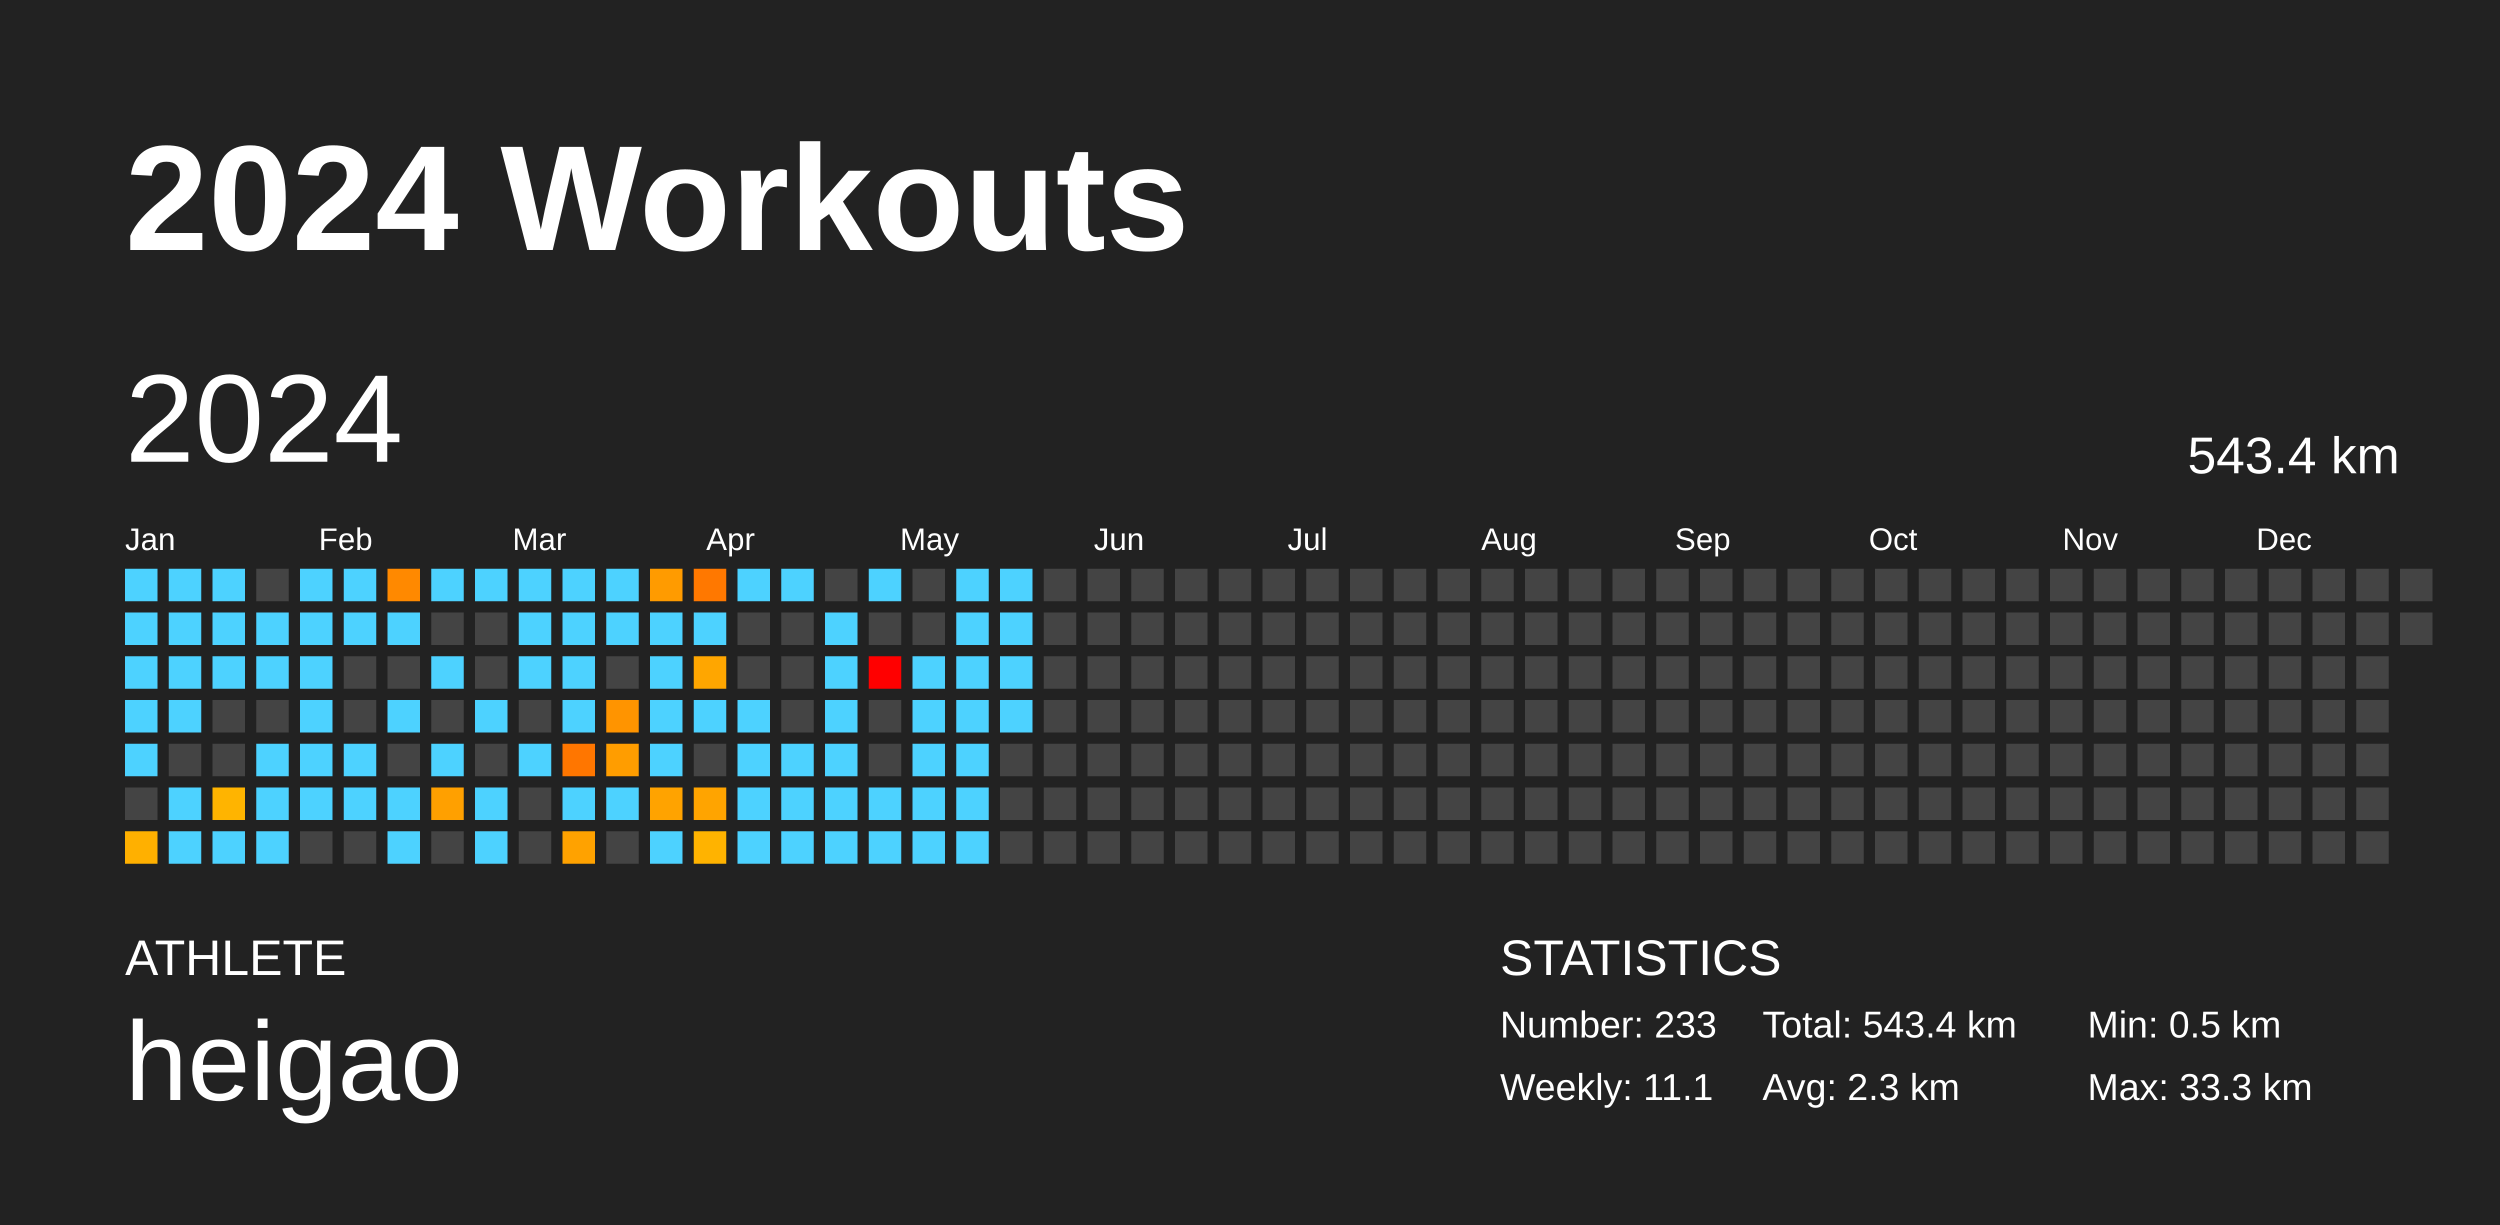
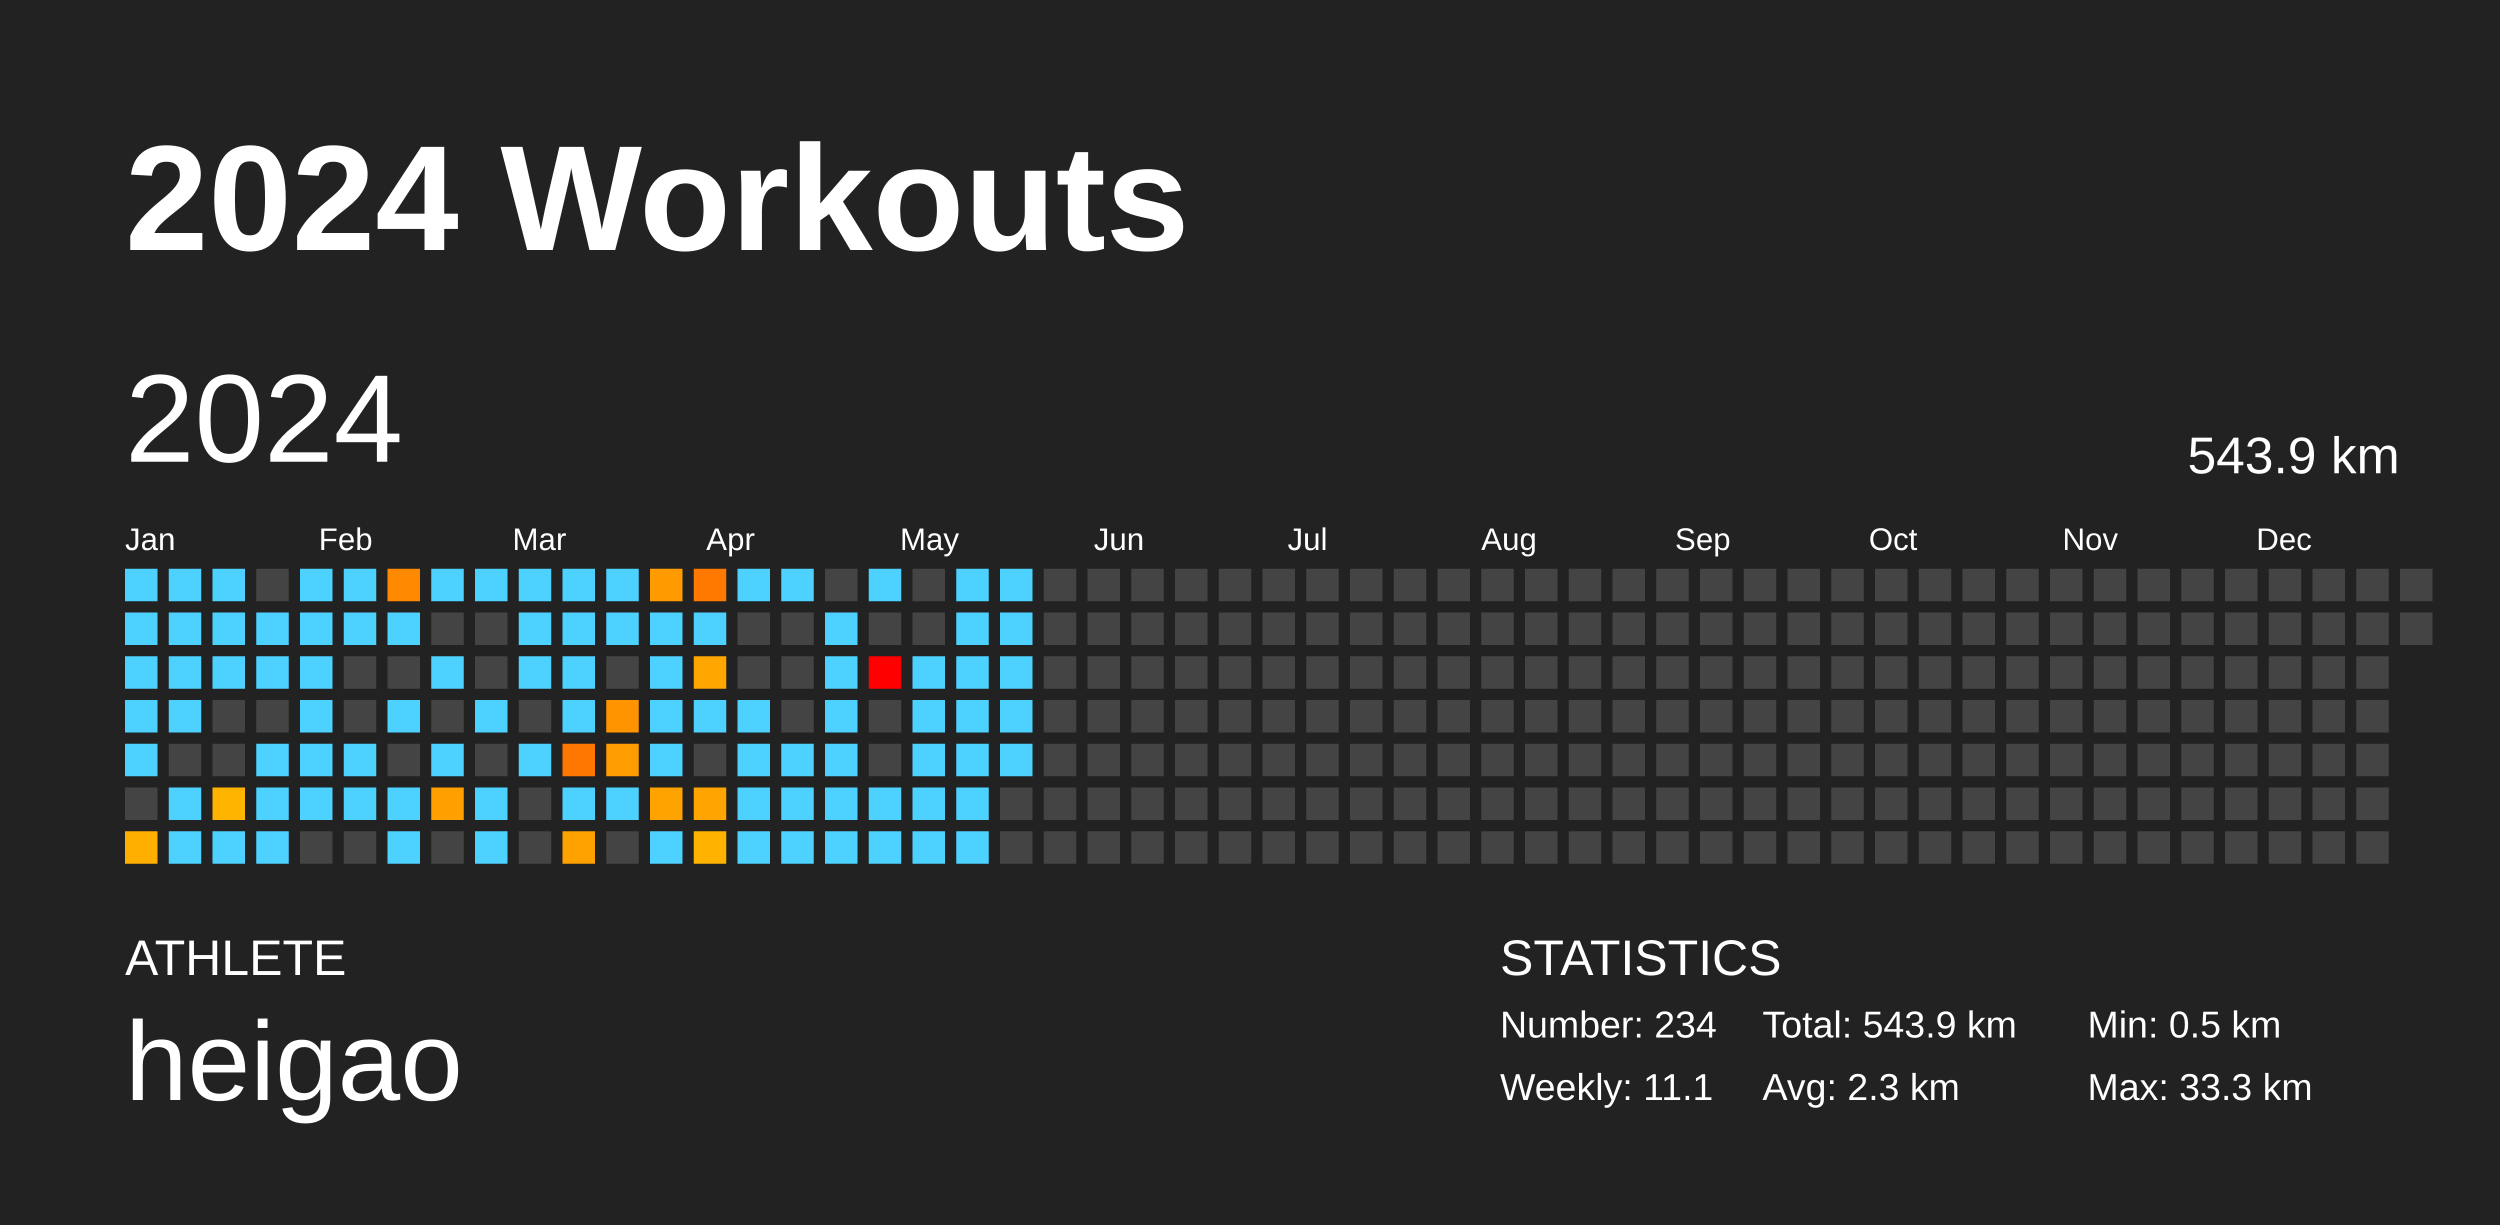
<svg xmlns="http://www.w3.org/2000/svg" baseProfile="full" height="98mm" version="1.1" viewBox="0,0,200,98" width="200mm">
  <defs />
  <rect fill="#222222" height="98" width="200" x="0" y="0" />
  <text fill="#FFFFFF" style="font-size:12px; font-family:Arial; font-weight:bold;" x="10" y="20">2024 Workouts</text>
  <text fill="#FFFFFF" style="font-size:4px; font-family:Arial" x="10" y="78">ATHLETE</text>
  <text fill="#FFFFFF" style="font-size:9px; font-family:Arial" x="10" y="88">heigao</text>
  <text fill="#FFFFFF" style="font-size:4px; font-family:Arial" x="120" y="78">STATISTICS</text>
-   <text fill="#FFFFFF" style="font-size:3px; font-family:Arial" x="120" y="83">Number: 233</text>
+   <text fill="#FFFFFF" style="font-size:3px; font-family:Arial" x="120" y="83">Number: 234</text>
  <text fill="#FFFFFF" style="font-size:3px; font-family:Arial" x="120" y="88">Weekly: 11.1</text>
-   <text fill="#FFFFFF" style="font-size:3px; font-family:Arial" x="141" y="83">Total: 543.4 km</text>
+   <text fill="#FFFFFF" style="font-size:3px; font-family:Arial" x="141" y="83">Total: 543.9 km</text>
  <text fill="#FFFFFF" style="font-size:3px; font-family:Arial" x="141" y="88">Avg: 2.3 km</text>
  <text fill="#FFFFFF" style="font-size:3px; font-family:Arial" x="167" y="83">Min: 0.5 km</text>
  <text fill="#FFFFFF" style="font-size:3px; font-family:Arial" x="167" y="88">Max: 33.3 km</text>
  <text dominant-baseline="hanging" fill="#FFFFFF" style="font-size:10.0px; font-family:Arial;" x="10" y="30">2024</text>
-   <text dominant-baseline="hanging" fill="#FFFFFF" style="font-size:4.125px; font-family:Arial;" x="175" y="35">543.4 km</text>
+   <text dominant-baseline="hanging" fill="#FFFFFF" style="font-size:4.125px; font-family:Arial;" x="175" y="35">543.9 km</text>
  <text fill="#FFFFFF" style="font-size:2.5px; font-family:Arial" x="10.0" y="44">Jan</text>
  <text fill="#FFFFFF" style="font-size:2.5px; font-family:Arial" x="25.5" y="44">Feb</text>
  <text fill="#FFFFFF" style="font-size:2.5px; font-family:Arial" x="41.0" y="44">Mar</text>
  <text fill="#FFFFFF" style="font-size:2.5px; font-family:Arial" x="56.5" y="44">Apr</text>
  <text fill="#FFFFFF" style="font-size:2.5px; font-family:Arial" x="72.0" y="44">May</text>
  <text fill="#FFFFFF" style="font-size:2.5px; font-family:Arial" x="87.5" y="44">Jun</text>
  <text fill="#FFFFFF" style="font-size:2.5px; font-family:Arial" x="103.0" y="44">Jul</text>
  <text fill="#FFFFFF" style="font-size:2.5px; font-family:Arial" x="118.5" y="44">Aug</text>
  <text fill="#FFFFFF" style="font-size:2.5px; font-family:Arial" x="134.0" y="44">Sep</text>
  <text fill="#FFFFFF" style="font-size:2.5px; font-family:Arial" x="149.5" y="44">Oct</text>
  <text fill="#FFFFFF" style="font-size:2.5px; font-family:Arial" x="165.0" y="44">Nov</text>
  <text fill="#FFFFFF" style="font-size:2.5px; font-family:Arial" x="180.5" y="44">Dec</text>
  <rect fill="#4dd2ff" height="2.6" width="2.6" x="10.0" y="45.5" />
  <rect fill="#4dd2ff" height="2.6" width="2.6" x="10.0" y="49.0" />
  <rect fill="#4dd2ff" height="2.6" width="2.6" x="10.0" y="52.5" />
  <rect fill="#4dd2ff" height="2.6" width="2.6" x="10.0" y="56.0" />
  <rect fill="#4dd2ff" height="2.6" width="2.6" x="10.0" y="59.5" />
  <rect fill="#444444" height="2.6" width="2.6" x="10.0" y="63.0" />
-   <rect fill="#ffb000" height="2.6" width="2.6" x="10.0" y="66.5" />
+   <rect fill="#ffaf00" height="2.6" width="2.6" x="10.0" y="66.5" />
  <rect fill="#4dd2ff" height="2.6" width="2.6" x="13.5" y="45.5" />
  <rect fill="#4dd2ff" height="2.6" width="2.6" x="13.5" y="49.0" />
  <rect fill="#4dd2ff" height="2.6" width="2.6" x="13.5" y="52.5" />
  <rect fill="#4dd2ff" height="2.6" width="2.6" x="13.5" y="56.0" />
  <rect fill="#444444" height="2.6" width="2.6" x="13.5" y="59.5" />
  <rect fill="#4dd2ff" height="2.6" width="2.6" x="13.5" y="63.0" />
  <rect fill="#4dd2ff" height="2.6" width="2.6" x="13.5" y="66.5" />
  <rect fill="#4dd2ff" height="2.6" width="2.6" x="17.0" y="45.5" />
  <rect fill="#4dd2ff" height="2.6" width="2.6" x="17.0" y="49.0" />
  <rect fill="#4dd2ff" height="2.6" width="2.6" x="17.0" y="52.5" />
  <rect fill="#444444" height="2.6" width="2.6" x="17.0" y="56.0" />
  <rect fill="#444444" height="2.6" width="2.6" x="17.0" y="59.5" />
  <rect fill="#ffb400" height="2.6" width="2.6" x="17.0" y="63.0" />
  <rect fill="#4dd2ff" height="2.6" width="2.6" x="17.0" y="66.5" />
  <rect fill="#444444" height="2.6" width="2.6" x="20.5" y="45.5" />
  <rect fill="#4dd2ff" height="2.6" width="2.6" x="20.5" y="49.0" />
  <rect fill="#4dd2ff" height="2.6" width="2.6" x="20.5" y="52.5" />
  <rect fill="#444444" height="2.6" width="2.6" x="20.5" y="56.0" />
  <rect fill="#4dd2ff" height="2.6" width="2.6" x="20.5" y="59.5" />
  <rect fill="#4dd2ff" height="2.6" width="2.6" x="20.5" y="63.0" />
  <rect fill="#4dd2ff" height="2.6" width="2.6" x="20.5" y="66.5" />
  <rect fill="#4dd2ff" height="2.6" width="2.6" x="24.0" y="45.5" />
  <rect fill="#4dd2ff" height="2.6" width="2.6" x="24.0" y="49.0" />
  <rect fill="#4dd2ff" height="2.6" width="2.6" x="24.0" y="52.5" />
  <rect fill="#4dd2ff" height="2.6" width="2.6" x="24.0" y="56.0" />
  <rect fill="#4dd2ff" height="2.6" width="2.6" x="24.0" y="59.5" />
  <rect fill="#4dd2ff" height="2.6" width="2.6" x="24.0" y="63.0" />
  <rect fill="#444444" height="2.6" width="2.6" x="24.0" y="66.5" />
  <rect fill="#4dd2ff" height="2.6" width="2.6" x="27.5" y="45.5" />
  <rect fill="#4dd2ff" height="2.6" width="2.6" x="27.5" y="49.0" />
  <rect fill="#444444" height="2.6" width="2.6" x="27.5" y="52.5" />
  <rect fill="#444444" height="2.6" width="2.6" x="27.5" y="56.0" />
  <rect fill="#4dd2ff" height="2.6" width="2.6" x="27.5" y="59.5" />
  <rect fill="#4dd2ff" height="2.6" width="2.6" x="27.5" y="63.0" />
  <rect fill="#444444" height="2.6" width="2.6" x="27.5" y="66.5" />
  <rect fill="#ff8900" height="2.6" width="2.6" x="31.0" y="45.5" />
  <rect fill="#4dd2ff" height="2.6" width="2.6" x="31.0" y="49.0" />
  <rect fill="#444444" height="2.6" width="2.6" x="31.0" y="52.5" />
  <rect fill="#4dd2ff" height="2.6" width="2.6" x="31.0" y="56.0" />
  <rect fill="#444444" height="2.6" width="2.6" x="31.0" y="59.5" />
  <rect fill="#4dd2ff" height="2.6" width="2.6" x="31.0" y="63.0" />
  <rect fill="#4dd2ff" height="2.6" width="2.6" x="31.0" y="66.5" />
  <rect fill="#4dd2ff" height="2.6" width="2.6" x="34.5" y="45.5" />
  <rect fill="#444444" height="2.6" width="2.6" x="34.5" y="49.0" />
  <rect fill="#4dd2ff" height="2.6" width="2.6" x="34.5" y="52.5" />
  <rect fill="#444444" height="2.6" width="2.6" x="34.5" y="56.0" />
  <rect fill="#4dd2ff" height="2.6" width="2.6" x="34.5" y="59.5" />
  <rect fill="#ffa000" height="2.6" width="2.6" x="34.5" y="63.0" />
  <rect fill="#444444" height="2.6" width="2.6" x="34.5" y="66.5" />
  <rect fill="#4dd2ff" height="2.6" width="2.6" x="38.0" y="45.5" />
  <rect fill="#444444" height="2.6" width="2.6" x="38.0" y="49.0" />
  <rect fill="#444444" height="2.6" width="2.6" x="38.0" y="52.5" />
  <rect fill="#4dd2ff" height="2.6" width="2.6" x="38.0" y="56.0" />
  <rect fill="#444444" height="2.6" width="2.6" x="38.0" y="59.5" />
  <rect fill="#4dd2ff" height="2.6" width="2.6" x="38.0" y="63.0" />
  <rect fill="#4dd2ff" height="2.6" width="2.6" x="38.0" y="66.5" />
  <rect fill="#4dd2ff" height="2.6" width="2.6" x="41.5" y="45.5" />
  <rect fill="#4dd2ff" height="2.6" width="2.6" x="41.5" y="49.0" />
  <rect fill="#4dd2ff" height="2.6" width="2.6" x="41.5" y="52.5" />
  <rect fill="#444444" height="2.6" width="2.6" x="41.5" y="56.0" />
  <rect fill="#4dd2ff" height="2.6" width="2.6" x="41.5" y="59.5" />
  <rect fill="#444444" height="2.6" width="2.6" x="41.5" y="63.0" />
  <rect fill="#444444" height="2.6" width="2.6" x="41.5" y="66.5" />
  <rect fill="#4dd2ff" height="2.6" width="2.6" x="45.0" y="45.5" />
  <rect fill="#4dd2ff" height="2.6" width="2.6" x="45.0" y="49.0" />
  <rect fill="#4dd2ff" height="2.6" width="2.6" x="45.0" y="52.5" />
  <rect fill="#4dd2ff" height="2.6" width="2.6" x="45.0" y="56.0" />
  <rect fill="#ff7600" height="2.6" width="2.6" x="45.0" y="59.5" />
  <rect fill="#4dd2ff" height="2.6" width="2.6" x="45.0" y="63.0" />
  <rect fill="#ffa200" height="2.6" width="2.6" x="45.0" y="66.5" />
  <rect fill="#4dd2ff" height="2.6" width="2.6" x="48.5" y="45.5" />
  <rect fill="#4dd2ff" height="2.6" width="2.6" x="48.5" y="49.0" />
  <rect fill="#444444" height="2.6" width="2.6" x="48.5" y="52.5" />
  <rect fill="#ff9400" height="2.6" width="2.6" x="48.5" y="56.0" />
-   <rect fill="#ff9d00" height="2.6" width="2.6" x="48.5" y="59.5" />
+   <rect fill="#ff9c00" height="2.6" width="2.6" x="48.5" y="59.5" />
  <rect fill="#4dd2ff" height="2.6" width="2.6" x="48.5" y="63.0" />
  <rect fill="#444444" height="2.6" width="2.6" x="48.5" y="66.5" />
  <rect fill="#ff9b00" height="2.6" width="2.6" x="52.0" y="45.5" />
  <rect fill="#4dd2ff" height="2.6" width="2.6" x="52.0" y="49.0" />
  <rect fill="#4dd2ff" height="2.6" width="2.6" x="52.0" y="52.5" />
  <rect fill="#4dd2ff" height="2.6" width="2.6" x="52.0" y="56.0" />
  <rect fill="#4dd2ff" height="2.6" width="2.6" x="52.0" y="59.5" />
  <rect fill="#ffa300" height="2.6" width="2.6" x="52.0" y="63.0" />
  <rect fill="#4dd2ff" height="2.6" width="2.6" x="52.0" y="66.5" />
  <rect fill="#ff7800" height="2.6" width="2.6" x="55.5" y="45.5" />
  <rect fill="#4dd2ff" height="2.6" width="2.6" x="55.5" y="49.0" />
  <rect fill="#ffa600" height="2.6" width="2.6" x="55.5" y="52.5" />
  <rect fill="#4dd2ff" height="2.6" width="2.6" x="55.5" y="56.0" />
  <rect fill="#444444" height="2.6" width="2.6" x="55.5" y="59.5" />
  <rect fill="#ffa400" height="2.6" width="2.6" x="55.5" y="63.0" />
  <rect fill="#ffb300" height="2.6" width="2.6" x="55.5" y="66.5" />
  <rect fill="#4dd2ff" height="2.6" width="2.6" x="59.0" y="45.5" />
  <rect fill="#444444" height="2.6" width="2.6" x="59.0" y="49.0" />
  <rect fill="#444444" height="2.6" width="2.6" x="59.0" y="52.5" />
  <rect fill="#4dd2ff" height="2.6" width="2.6" x="59.0" y="56.0" />
  <rect fill="#4dd2ff" height="2.6" width="2.6" x="59.0" y="59.5" />
  <rect fill="#4dd2ff" height="2.6" width="2.6" x="59.0" y="63.0" />
  <rect fill="#4dd2ff" height="2.6" width="2.6" x="59.0" y="66.5" />
  <rect fill="#4dd2ff" height="2.6" width="2.6" x="62.5" y="45.5" />
  <rect fill="#444444" height="2.6" width="2.6" x="62.5" y="49.0" />
  <rect fill="#444444" height="2.6" width="2.6" x="62.5" y="52.5" />
  <rect fill="#444444" height="2.6" width="2.6" x="62.5" y="56.0" />
  <rect fill="#4dd2ff" height="2.6" width="2.6" x="62.5" y="59.5" />
  <rect fill="#4dd2ff" height="2.6" width="2.6" x="62.5" y="63.0" />
  <rect fill="#4dd2ff" height="2.6" width="2.6" x="62.5" y="66.5" />
  <rect fill="#444444" height="2.6" width="2.6" x="66.0" y="45.5" />
  <rect fill="#4dd2ff" height="2.6" width="2.6" x="66.0" y="49.0" />
  <rect fill="#4dd2ff" height="2.6" width="2.6" x="66.0" y="52.5" />
  <rect fill="#4dd2ff" height="2.6" width="2.6" x="66.0" y="56.0" />
  <rect fill="#4dd2ff" height="2.6" width="2.6" x="66.0" y="59.5" />
  <rect fill="#4dd2ff" height="2.6" width="2.6" x="66.0" y="63.0" />
  <rect fill="#4dd2ff" height="2.6" width="2.6" x="66.0" y="66.5" />
  <rect fill="#4dd2ff" height="2.6" width="2.6" x="69.5" y="45.5" />
  <rect fill="#444444" height="2.6" width="2.6" x="69.5" y="49.0" />
  <rect fill="red" height="2.6" width="2.6" x="69.5" y="52.5" />
  <rect fill="#444444" height="2.6" width="2.6" x="69.5" y="56.0" />
  <rect fill="#444444" height="2.6" width="2.6" x="69.5" y="59.5" />
  <rect fill="#4dd2ff" height="2.6" width="2.6" x="69.5" y="63.0" />
  <rect fill="#4dd2ff" height="2.6" width="2.6" x="69.5" y="66.5" />
  <rect fill="#444444" height="2.6" width="2.6" x="73.0" y="45.5" />
  <rect fill="#444444" height="2.6" width="2.6" x="73.0" y="49.0" />
  <rect fill="#4dd2ff" height="2.6" width="2.6" x="73.0" y="52.5" />
  <rect fill="#4dd2ff" height="2.6" width="2.6" x="73.0" y="56.0" />
  <rect fill="#4dd2ff" height="2.6" width="2.6" x="73.0" y="59.5" />
  <rect fill="#4dd2ff" height="2.6" width="2.6" x="73.0" y="63.0" />
  <rect fill="#4dd2ff" height="2.6" width="2.6" x="73.0" y="66.5" />
  <rect fill="#4dd2ff" height="2.6" width="2.6" x="76.5" y="45.5" />
  <rect fill="#4dd2ff" height="2.6" width="2.6" x="76.5" y="49.0" />
  <rect fill="#4dd2ff" height="2.6" width="2.6" x="76.5" y="52.5" />
  <rect fill="#4dd2ff" height="2.6" width="2.6" x="76.5" y="56.0" />
  <rect fill="#4dd2ff" height="2.6" width="2.6" x="76.5" y="59.5" />
  <rect fill="#4dd2ff" height="2.6" width="2.6" x="76.5" y="63.0" />
  <rect fill="#4dd2ff" height="2.6" width="2.6" x="76.5" y="66.5" />
  <rect fill="#4dd2ff" height="2.6" width="2.6" x="80.0" y="45.5" />
  <rect fill="#4dd2ff" height="2.6" width="2.6" x="80.0" y="49.0" />
  <rect fill="#4dd2ff" height="2.6" width="2.6" x="80.0" y="52.5" />
  <rect fill="#4dd2ff" height="2.6" width="2.6" x="80.0" y="56.0" />
-   <rect fill="#444444" height="2.6" width="2.6" x="80.0" y="59.5" />
+   <rect fill="#4dd2ff" height="2.6" width="2.6" x="80.0" y="59.5" />
  <rect fill="#444444" height="2.6" width="2.6" x="80.0" y="63.0" />
  <rect fill="#444444" height="2.6" width="2.6" x="80.0" y="66.5" />
  <rect fill="#444444" height="2.6" width="2.6" x="83.5" y="45.5" />
  <rect fill="#444444" height="2.6" width="2.6" x="83.5" y="49.0" />
  <rect fill="#444444" height="2.6" width="2.6" x="83.5" y="52.5" />
  <rect fill="#444444" height="2.6" width="2.6" x="83.5" y="56.0" />
  <rect fill="#444444" height="2.6" width="2.6" x="83.5" y="59.5" />
  <rect fill="#444444" height="2.6" width="2.6" x="83.5" y="63.0" />
  <rect fill="#444444" height="2.6" width="2.6" x="83.5" y="66.5" />
  <rect fill="#444444" height="2.6" width="2.6" x="87.0" y="45.5" />
  <rect fill="#444444" height="2.6" width="2.6" x="87.0" y="49.0" />
  <rect fill="#444444" height="2.6" width="2.6" x="87.0" y="52.5" />
  <rect fill="#444444" height="2.6" width="2.6" x="87.0" y="56.0" />
  <rect fill="#444444" height="2.6" width="2.6" x="87.0" y="59.5" />
  <rect fill="#444444" height="2.6" width="2.6" x="87.0" y="63.0" />
  <rect fill="#444444" height="2.6" width="2.6" x="87.0" y="66.5" />
  <rect fill="#444444" height="2.6" width="2.6" x="90.5" y="45.5" />
  <rect fill="#444444" height="2.6" width="2.6" x="90.5" y="49.0" />
  <rect fill="#444444" height="2.6" width="2.6" x="90.5" y="52.5" />
  <rect fill="#444444" height="2.6" width="2.6" x="90.5" y="56.0" />
  <rect fill="#444444" height="2.6" width="2.6" x="90.5" y="59.5" />
  <rect fill="#444444" height="2.6" width="2.6" x="90.5" y="63.0" />
  <rect fill="#444444" height="2.6" width="2.6" x="90.5" y="66.5" />
  <rect fill="#444444" height="2.6" width="2.6" x="94.0" y="45.5" />
  <rect fill="#444444" height="2.6" width="2.6" x="94.0" y="49.0" />
  <rect fill="#444444" height="2.6" width="2.6" x="94.0" y="52.5" />
  <rect fill="#444444" height="2.6" width="2.6" x="94.0" y="56.0" />
  <rect fill="#444444" height="2.6" width="2.6" x="94.0" y="59.5" />
  <rect fill="#444444" height="2.6" width="2.6" x="94.0" y="63.0" />
  <rect fill="#444444" height="2.6" width="2.6" x="94.0" y="66.5" />
  <rect fill="#444444" height="2.6" width="2.6" x="97.5" y="45.5" />
  <rect fill="#444444" height="2.6" width="2.6" x="97.5" y="49.0" />
  <rect fill="#444444" height="2.6" width="2.6" x="97.5" y="52.5" />
  <rect fill="#444444" height="2.6" width="2.6" x="97.5" y="56.0" />
  <rect fill="#444444" height="2.6" width="2.6" x="97.5" y="59.5" />
  <rect fill="#444444" height="2.6" width="2.6" x="97.5" y="63.0" />
  <rect fill="#444444" height="2.6" width="2.6" x="97.5" y="66.5" />
  <rect fill="#444444" height="2.6" width="2.6" x="101.0" y="45.5" />
  <rect fill="#444444" height="2.6" width="2.6" x="101.0" y="49.0" />
  <rect fill="#444444" height="2.6" width="2.6" x="101.0" y="52.5" />
  <rect fill="#444444" height="2.6" width="2.6" x="101.0" y="56.0" />
  <rect fill="#444444" height="2.6" width="2.6" x="101.0" y="59.5" />
  <rect fill="#444444" height="2.6" width="2.6" x="101.0" y="63.0" />
  <rect fill="#444444" height="2.6" width="2.6" x="101.0" y="66.5" />
  <rect fill="#444444" height="2.6" width="2.6" x="104.5" y="45.5" />
  <rect fill="#444444" height="2.6" width="2.6" x="104.5" y="49.0" />
  <rect fill="#444444" height="2.6" width="2.6" x="104.5" y="52.5" />
  <rect fill="#444444" height="2.6" width="2.6" x="104.5" y="56.0" />
  <rect fill="#444444" height="2.6" width="2.6" x="104.5" y="59.5" />
  <rect fill="#444444" height="2.6" width="2.6" x="104.5" y="63.0" />
  <rect fill="#444444" height="2.6" width="2.6" x="104.5" y="66.5" />
  <rect fill="#444444" height="2.6" width="2.6" x="108.0" y="45.5" />
  <rect fill="#444444" height="2.6" width="2.6" x="108.0" y="49.0" />
  <rect fill="#444444" height="2.6" width="2.6" x="108.0" y="52.5" />
  <rect fill="#444444" height="2.6" width="2.6" x="108.0" y="56.0" />
  <rect fill="#444444" height="2.6" width="2.6" x="108.0" y="59.5" />
  <rect fill="#444444" height="2.6" width="2.6" x="108.0" y="63.0" />
  <rect fill="#444444" height="2.6" width="2.6" x="108.0" y="66.5" />
  <rect fill="#444444" height="2.6" width="2.6" x="111.5" y="45.5" />
  <rect fill="#444444" height="2.6" width="2.6" x="111.5" y="49.0" />
  <rect fill="#444444" height="2.6" width="2.6" x="111.5" y="52.5" />
  <rect fill="#444444" height="2.6" width="2.6" x="111.5" y="56.0" />
  <rect fill="#444444" height="2.6" width="2.6" x="111.5" y="59.5" />
  <rect fill="#444444" height="2.6" width="2.6" x="111.5" y="63.0" />
  <rect fill="#444444" height="2.6" width="2.6" x="111.5" y="66.5" />
  <rect fill="#444444" height="2.6" width="2.6" x="115.0" y="45.5" />
  <rect fill="#444444" height="2.6" width="2.6" x="115.0" y="49.0" />
  <rect fill="#444444" height="2.6" width="2.6" x="115.0" y="52.5" />
  <rect fill="#444444" height="2.6" width="2.6" x="115.0" y="56.0" />
  <rect fill="#444444" height="2.6" width="2.6" x="115.0" y="59.5" />
  <rect fill="#444444" height="2.6" width="2.6" x="115.0" y="63.0" />
  <rect fill="#444444" height="2.6" width="2.6" x="115.0" y="66.5" />
  <rect fill="#444444" height="2.6" width="2.6" x="118.5" y="45.5" />
  <rect fill="#444444" height="2.6" width="2.6" x="118.5" y="49.0" />
  <rect fill="#444444" height="2.6" width="2.6" x="118.5" y="52.5" />
  <rect fill="#444444" height="2.6" width="2.6" x="118.5" y="56.0" />
  <rect fill="#444444" height="2.6" width="2.6" x="118.5" y="59.5" />
  <rect fill="#444444" height="2.6" width="2.6" x="118.5" y="63.0" />
  <rect fill="#444444" height="2.6" width="2.6" x="118.5" y="66.5" />
  <rect fill="#444444" height="2.6" width="2.6" x="122.0" y="45.5" />
  <rect fill="#444444" height="2.6" width="2.6" x="122.0" y="49.0" />
  <rect fill="#444444" height="2.6" width="2.6" x="122.0" y="52.5" />
  <rect fill="#444444" height="2.6" width="2.6" x="122.0" y="56.0" />
  <rect fill="#444444" height="2.6" width="2.6" x="122.0" y="59.5" />
  <rect fill="#444444" height="2.6" width="2.6" x="122.0" y="63.0" />
  <rect fill="#444444" height="2.6" width="2.6" x="122.0" y="66.5" />
  <rect fill="#444444" height="2.6" width="2.6" x="125.5" y="45.5" />
  <rect fill="#444444" height="2.6" width="2.6" x="125.5" y="49.0" />
  <rect fill="#444444" height="2.6" width="2.6" x="125.5" y="52.5" />
  <rect fill="#444444" height="2.6" width="2.6" x="125.5" y="56.0" />
  <rect fill="#444444" height="2.6" width="2.6" x="125.5" y="59.5" />
  <rect fill="#444444" height="2.6" width="2.6" x="125.5" y="63.0" />
  <rect fill="#444444" height="2.6" width="2.6" x="125.5" y="66.5" />
  <rect fill="#444444" height="2.6" width="2.6" x="129.0" y="45.5" />
  <rect fill="#444444" height="2.6" width="2.6" x="129.0" y="49.0" />
  <rect fill="#444444" height="2.6" width="2.6" x="129.0" y="52.5" />
  <rect fill="#444444" height="2.6" width="2.6" x="129.0" y="56.0" />
  <rect fill="#444444" height="2.6" width="2.6" x="129.0" y="59.5" />
  <rect fill="#444444" height="2.6" width="2.6" x="129.0" y="63.0" />
  <rect fill="#444444" height="2.6" width="2.6" x="129.0" y="66.5" />
  <rect fill="#444444" height="2.6" width="2.6" x="132.5" y="45.5" />
  <rect fill="#444444" height="2.6" width="2.6" x="132.5" y="49.0" />
  <rect fill="#444444" height="2.6" width="2.6" x="132.5" y="52.5" />
  <rect fill="#444444" height="2.6" width="2.6" x="132.5" y="56.0" />
  <rect fill="#444444" height="2.6" width="2.6" x="132.5" y="59.5" />
  <rect fill="#444444" height="2.6" width="2.6" x="132.5" y="63.0" />
  <rect fill="#444444" height="2.6" width="2.6" x="132.5" y="66.5" />
  <rect fill="#444444" height="2.6" width="2.6" x="136.0" y="45.5" />
  <rect fill="#444444" height="2.6" width="2.6" x="136.0" y="49.0" />
  <rect fill="#444444" height="2.6" width="2.6" x="136.0" y="52.5" />
  <rect fill="#444444" height="2.6" width="2.6" x="136.0" y="56.0" />
  <rect fill="#444444" height="2.6" width="2.6" x="136.0" y="59.5" />
  <rect fill="#444444" height="2.6" width="2.6" x="136.0" y="63.0" />
  <rect fill="#444444" height="2.6" width="2.6" x="136.0" y="66.5" />
  <rect fill="#444444" height="2.6" width="2.6" x="139.5" y="45.5" />
  <rect fill="#444444" height="2.6" width="2.6" x="139.5" y="49.0" />
  <rect fill="#444444" height="2.6" width="2.6" x="139.5" y="52.5" />
  <rect fill="#444444" height="2.6" width="2.6" x="139.5" y="56.0" />
  <rect fill="#444444" height="2.6" width="2.6" x="139.5" y="59.5" />
  <rect fill="#444444" height="2.6" width="2.6" x="139.5" y="63.0" />
  <rect fill="#444444" height="2.6" width="2.6" x="139.5" y="66.5" />
  <rect fill="#444444" height="2.6" width="2.6" x="143.0" y="45.5" />
  <rect fill="#444444" height="2.6" width="2.6" x="143.0" y="49.0" />
  <rect fill="#444444" height="2.6" width="2.6" x="143.0" y="52.5" />
  <rect fill="#444444" height="2.6" width="2.6" x="143.0" y="56.0" />
  <rect fill="#444444" height="2.6" width="2.6" x="143.0" y="59.5" />
  <rect fill="#444444" height="2.6" width="2.6" x="143.0" y="63.0" />
  <rect fill="#444444" height="2.6" width="2.6" x="143.0" y="66.5" />
  <rect fill="#444444" height="2.6" width="2.6" x="146.5" y="45.5" />
  <rect fill="#444444" height="2.6" width="2.6" x="146.5" y="49.0" />
  <rect fill="#444444" height="2.6" width="2.6" x="146.5" y="52.5" />
  <rect fill="#444444" height="2.6" width="2.6" x="146.5" y="56.0" />
  <rect fill="#444444" height="2.6" width="2.6" x="146.5" y="59.5" />
  <rect fill="#444444" height="2.6" width="2.6" x="146.5" y="63.0" />
  <rect fill="#444444" height="2.6" width="2.6" x="146.5" y="66.5" />
  <rect fill="#444444" height="2.6" width="2.6" x="150.0" y="45.5" />
  <rect fill="#444444" height="2.6" width="2.6" x="150.0" y="49.0" />
  <rect fill="#444444" height="2.6" width="2.6" x="150.0" y="52.5" />
  <rect fill="#444444" height="2.6" width="2.6" x="150.0" y="56.0" />
  <rect fill="#444444" height="2.6" width="2.6" x="150.0" y="59.5" />
  <rect fill="#444444" height="2.6" width="2.6" x="150.0" y="63.0" />
  <rect fill="#444444" height="2.6" width="2.6" x="150.0" y="66.5" />
  <rect fill="#444444" height="2.6" width="2.6" x="153.5" y="45.5" />
  <rect fill="#444444" height="2.6" width="2.6" x="153.5" y="49.0" />
  <rect fill="#444444" height="2.6" width="2.6" x="153.5" y="52.5" />
  <rect fill="#444444" height="2.6" width="2.6" x="153.5" y="56.0" />
  <rect fill="#444444" height="2.6" width="2.6" x="153.5" y="59.5" />
  <rect fill="#444444" height="2.6" width="2.6" x="153.5" y="63.0" />
  <rect fill="#444444" height="2.6" width="2.6" x="153.5" y="66.5" />
  <rect fill="#444444" height="2.6" width="2.6" x="157.0" y="45.5" />
  <rect fill="#444444" height="2.6" width="2.6" x="157.0" y="49.0" />
  <rect fill="#444444" height="2.6" width="2.6" x="157.0" y="52.5" />
  <rect fill="#444444" height="2.6" width="2.6" x="157.0" y="56.0" />
  <rect fill="#444444" height="2.6" width="2.6" x="157.0" y="59.5" />
  <rect fill="#444444" height="2.6" width="2.6" x="157.0" y="63.0" />
  <rect fill="#444444" height="2.6" width="2.6" x="157.0" y="66.5" />
  <rect fill="#444444" height="2.6" width="2.6" x="160.5" y="45.5" />
  <rect fill="#444444" height="2.6" width="2.6" x="160.5" y="49.0" />
  <rect fill="#444444" height="2.6" width="2.6" x="160.5" y="52.5" />
  <rect fill="#444444" height="2.6" width="2.6" x="160.5" y="56.0" />
  <rect fill="#444444" height="2.6" width="2.6" x="160.5" y="59.5" />
  <rect fill="#444444" height="2.6" width="2.6" x="160.5" y="63.0" />
  <rect fill="#444444" height="2.6" width="2.6" x="160.5" y="66.5" />
  <rect fill="#444444" height="2.6" width="2.6" x="164.0" y="45.5" />
  <rect fill="#444444" height="2.6" width="2.6" x="164.0" y="49.0" />
  <rect fill="#444444" height="2.6" width="2.6" x="164.0" y="52.5" />
  <rect fill="#444444" height="2.6" width="2.6" x="164.0" y="56.0" />
  <rect fill="#444444" height="2.6" width="2.6" x="164.0" y="59.5" />
  <rect fill="#444444" height="2.6" width="2.6" x="164.0" y="63.0" />
  <rect fill="#444444" height="2.6" width="2.6" x="164.0" y="66.5" />
  <rect fill="#444444" height="2.6" width="2.6" x="167.5" y="45.5" />
  <rect fill="#444444" height="2.6" width="2.6" x="167.5" y="49.0" />
  <rect fill="#444444" height="2.6" width="2.6" x="167.5" y="52.5" />
  <rect fill="#444444" height="2.6" width="2.6" x="167.5" y="56.0" />
  <rect fill="#444444" height="2.6" width="2.6" x="167.5" y="59.5" />
  <rect fill="#444444" height="2.6" width="2.6" x="167.5" y="63.0" />
  <rect fill="#444444" height="2.6" width="2.6" x="167.5" y="66.5" />
  <rect fill="#444444" height="2.6" width="2.6" x="171.0" y="45.5" />
  <rect fill="#444444" height="2.6" width="2.6" x="171.0" y="49.0" />
  <rect fill="#444444" height="2.6" width="2.6" x="171.0" y="52.5" />
  <rect fill="#444444" height="2.6" width="2.6" x="171.0" y="56.0" />
  <rect fill="#444444" height="2.6" width="2.6" x="171.0" y="59.5" />
  <rect fill="#444444" height="2.6" width="2.6" x="171.0" y="63.0" />
  <rect fill="#444444" height="2.6" width="2.6" x="171.0" y="66.5" />
  <rect fill="#444444" height="2.6" width="2.6" x="174.5" y="45.5" />
  <rect fill="#444444" height="2.6" width="2.6" x="174.5" y="49.0" />
  <rect fill="#444444" height="2.6" width="2.6" x="174.5" y="52.5" />
  <rect fill="#444444" height="2.6" width="2.6" x="174.5" y="56.0" />
  <rect fill="#444444" height="2.6" width="2.6" x="174.5" y="59.5" />
  <rect fill="#444444" height="2.6" width="2.6" x="174.5" y="63.0" />
  <rect fill="#444444" height="2.6" width="2.6" x="174.5" y="66.5" />
  <rect fill="#444444" height="2.6" width="2.6" x="178.0" y="45.5" />
  <rect fill="#444444" height="2.6" width="2.6" x="178.0" y="49.0" />
  <rect fill="#444444" height="2.6" width="2.6" x="178.0" y="52.5" />
  <rect fill="#444444" height="2.6" width="2.6" x="178.0" y="56.0" />
  <rect fill="#444444" height="2.6" width="2.6" x="178.0" y="59.5" />
  <rect fill="#444444" height="2.6" width="2.6" x="178.0" y="63.0" />
  <rect fill="#444444" height="2.6" width="2.6" x="178.0" y="66.5" />
  <rect fill="#444444" height="2.6" width="2.6" x="181.5" y="45.5" />
  <rect fill="#444444" height="2.6" width="2.6" x="181.5" y="49.0" />
  <rect fill="#444444" height="2.6" width="2.6" x="181.5" y="52.5" />
  <rect fill="#444444" height="2.6" width="2.6" x="181.5" y="56.0" />
  <rect fill="#444444" height="2.6" width="2.6" x="181.5" y="59.5" />
  <rect fill="#444444" height="2.6" width="2.6" x="181.5" y="63.0" />
  <rect fill="#444444" height="2.6" width="2.6" x="181.5" y="66.5" />
  <rect fill="#444444" height="2.6" width="2.6" x="185.0" y="45.5" />
  <rect fill="#444444" height="2.6" width="2.6" x="185.0" y="49.0" />
  <rect fill="#444444" height="2.6" width="2.6" x="185.0" y="52.5" />
  <rect fill="#444444" height="2.6" width="2.6" x="185.0" y="56.0" />
  <rect fill="#444444" height="2.6" width="2.6" x="185.0" y="59.5" />
  <rect fill="#444444" height="2.6" width="2.6" x="185.0" y="63.0" />
  <rect fill="#444444" height="2.6" width="2.6" x="185.0" y="66.5" />
  <rect fill="#444444" height="2.6" width="2.6" x="188.5" y="45.5" />
  <rect fill="#444444" height="2.6" width="2.6" x="188.5" y="49.0" />
  <rect fill="#444444" height="2.6" width="2.6" x="188.5" y="52.5" />
  <rect fill="#444444" height="2.6" width="2.6" x="188.5" y="56.0" />
  <rect fill="#444444" height="2.6" width="2.6" x="188.5" y="59.5" />
  <rect fill="#444444" height="2.6" width="2.6" x="188.5" y="63.0" />
  <rect fill="#444444" height="2.6" width="2.6" x="188.5" y="66.5" />
  <rect fill="#444444" height="2.6" width="2.6" x="192.0" y="45.5" />
  <rect fill="#444444" height="2.6" width="2.6" x="192.0" y="49.0" />
</svg>
